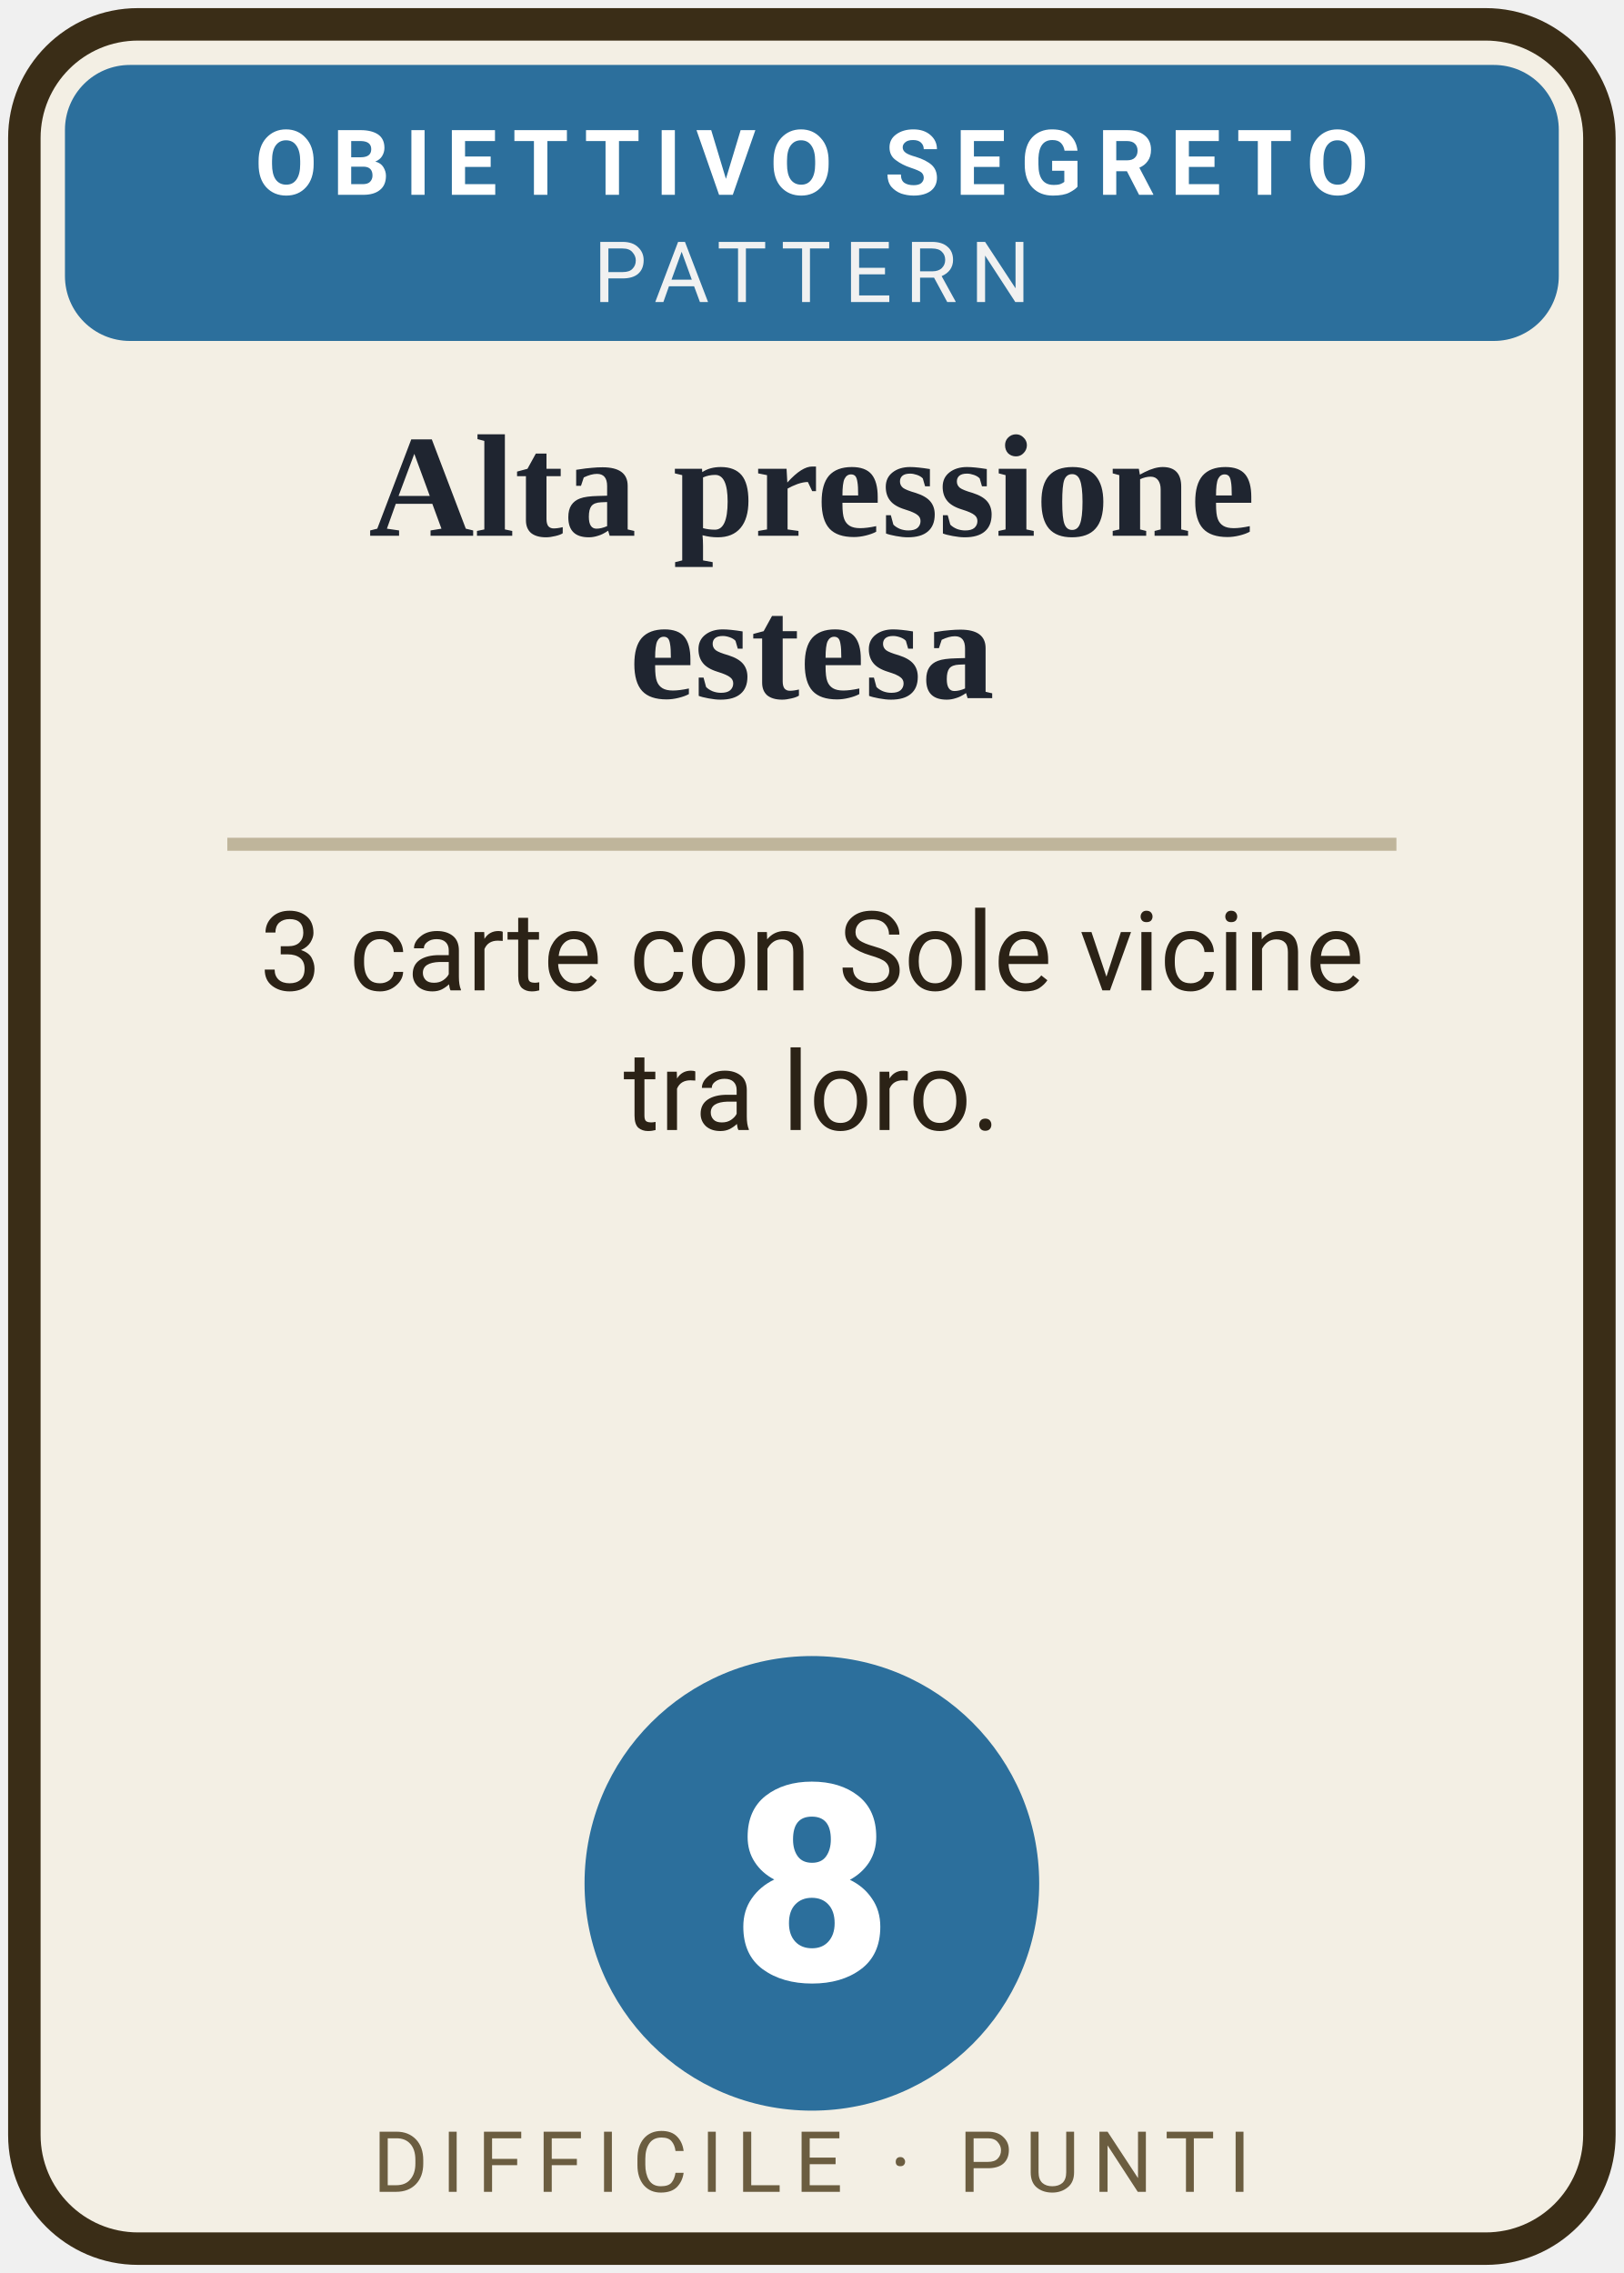
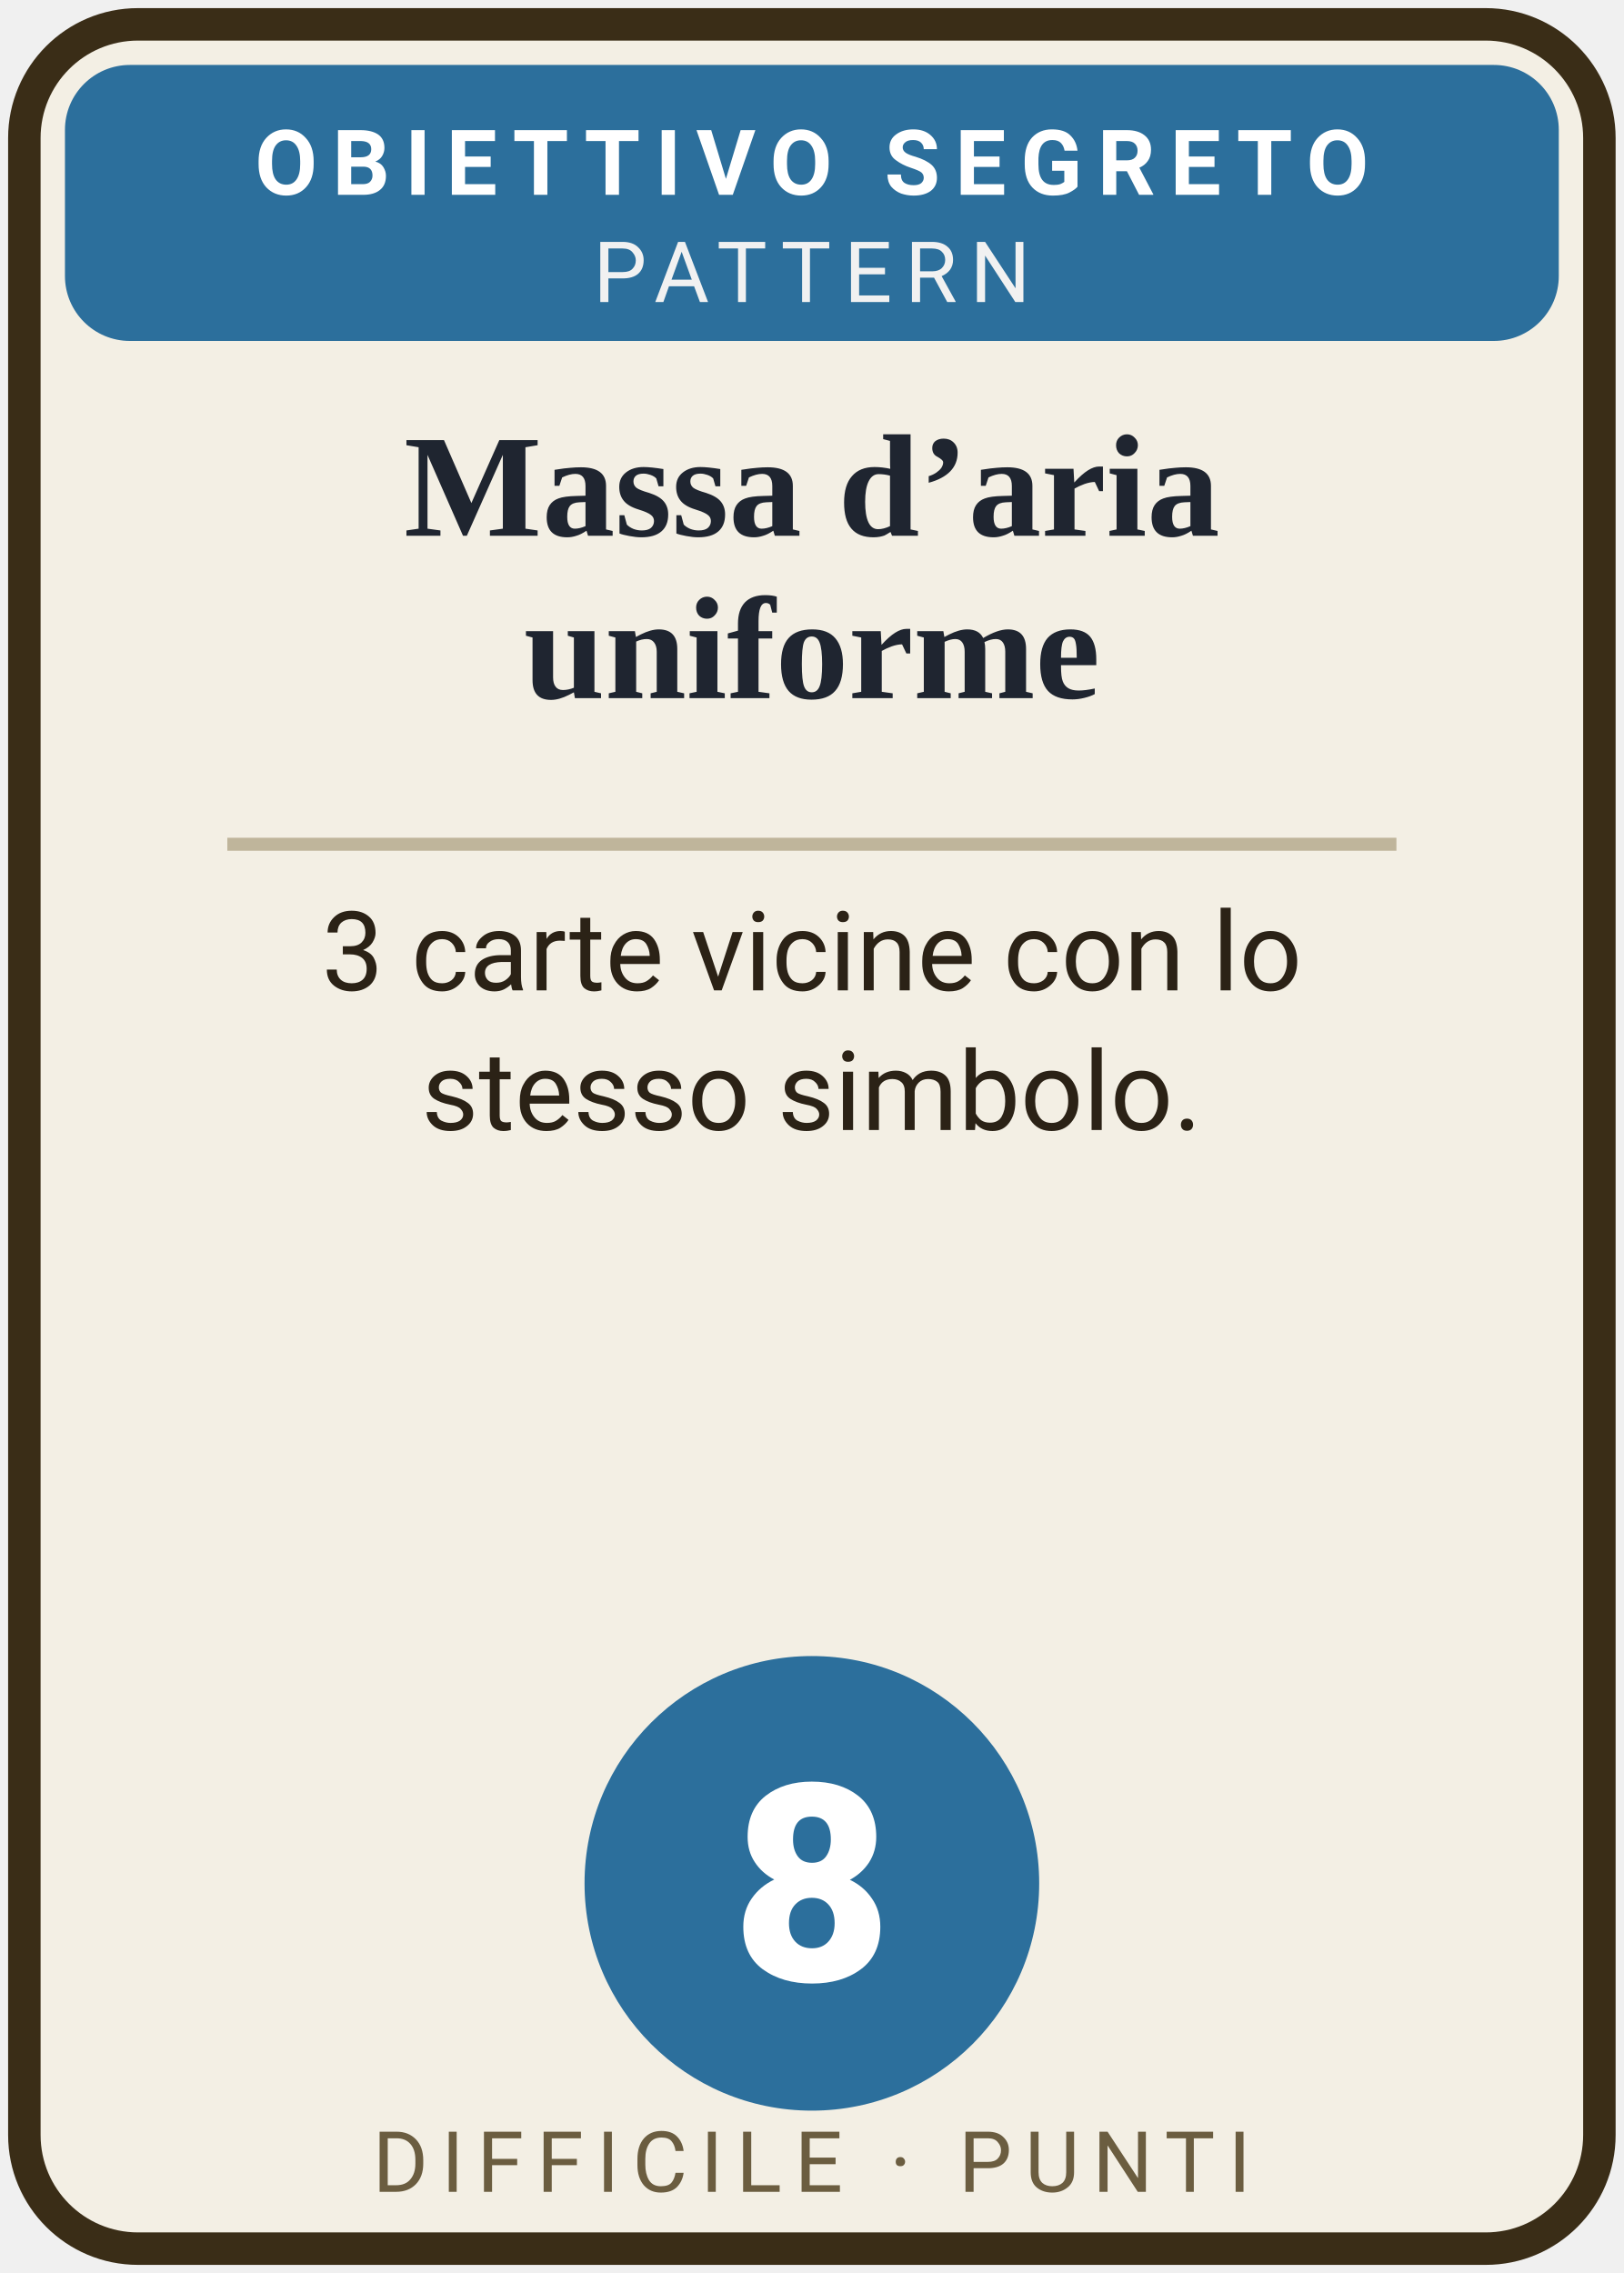
<svg xmlns="http://www.w3.org/2000/svg" width="100" height="140" class="spr card obj " viewBox="0 0 100 140" role="img">
  <rect x="1.5" y="1.5" width="97" height="137" rx="7" fill="#f3efe4" stroke="#3a2d17" stroke-width="2" />
  <rect x="4" y="4" width="92" height="17" rx="4" fill="#2c6f9c" />
  <text x="50" y="12" text-anchor="middle" font-size="5.6" letter-spacing=".9" font-weight="700" fill="#fff" font-family="system-ui, -apple-system, 'Segoe UI', Roboto, sans-serif">OBIETTIVO SEGRETO</text>
  <text x="50" y="18.6" text-anchor="middle" font-size="5.2" letter-spacing=".8" fill="#f1f1f1" font-family="system-ui, -apple-system, 'Segoe UI', Roboto, sans-serif">PATTERN</text>
-   <text x="50" y="33" text-anchor="middle" font-size="9" font-weight="700" fill="#1f2530" font-family="Georgia, 'Times New Roman', serif">Alta pressione</text>
-   <text x="50" y="43" text-anchor="middle" font-size="9" font-weight="700" fill="#1f2530" font-family="Georgia, 'Times New Roman', serif">estesa</text>
+   <text x="50" y="33" text-anchor="middle" font-size="9" font-weight="700" fill="#1f2530" font-family="Georgia, 'Times New Roman', serif">Massa d’aria</text>
+   <text x="50" y="43" text-anchor="middle" font-size="9" font-weight="700" fill="#1f2530" font-family="Georgia, 'Times New Roman', serif">uniforme</text>
  <line x1="14" y1="52.0" x2="86" y2="52.0" stroke="#bfb59b" stroke-width=".8" />
-   <text x="50" y="61" text-anchor="middle" font-size="6.8" fill="#2b2216" font-family="system-ui, -apple-system, 'Segoe UI', Roboto, sans-serif">3 carte con Sole vicine</text>
-   <text x="50" y="69.6" text-anchor="middle" font-size="6.8" fill="#2b2216" font-family="system-ui, -apple-system, 'Segoe UI', Roboto, sans-serif">tra loro.</text>
+   <text x="50" y="61" text-anchor="middle" font-size="6.8" fill="#2b2216" font-family="system-ui, -apple-system, 'Segoe UI', Roboto, sans-serif">3 carte vicine con lo</text>
+   <text x="50" y="69.6" text-anchor="middle" font-size="6.8" fill="#2b2216" font-family="system-ui, -apple-system, 'Segoe UI', Roboto, sans-serif">stesso simbolo.</text>
  <circle cx="50" cy="116" r="14" fill="#2c6f9c" />
  <text x="50" y="122" text-anchor="middle" font-size="17" font-weight="800" fill="#fff" font-family="system-ui, -apple-system, 'Segoe UI', Roboto, sans-serif">8</text>
  <text x="50" y="135" text-anchor="middle" font-size="5.2" letter-spacing=".8" fill="#6b5d40" font-family="system-ui, -apple-system, 'Segoe UI', Roboto, sans-serif">DIFFICILE · PUNTI</text>
</svg>
